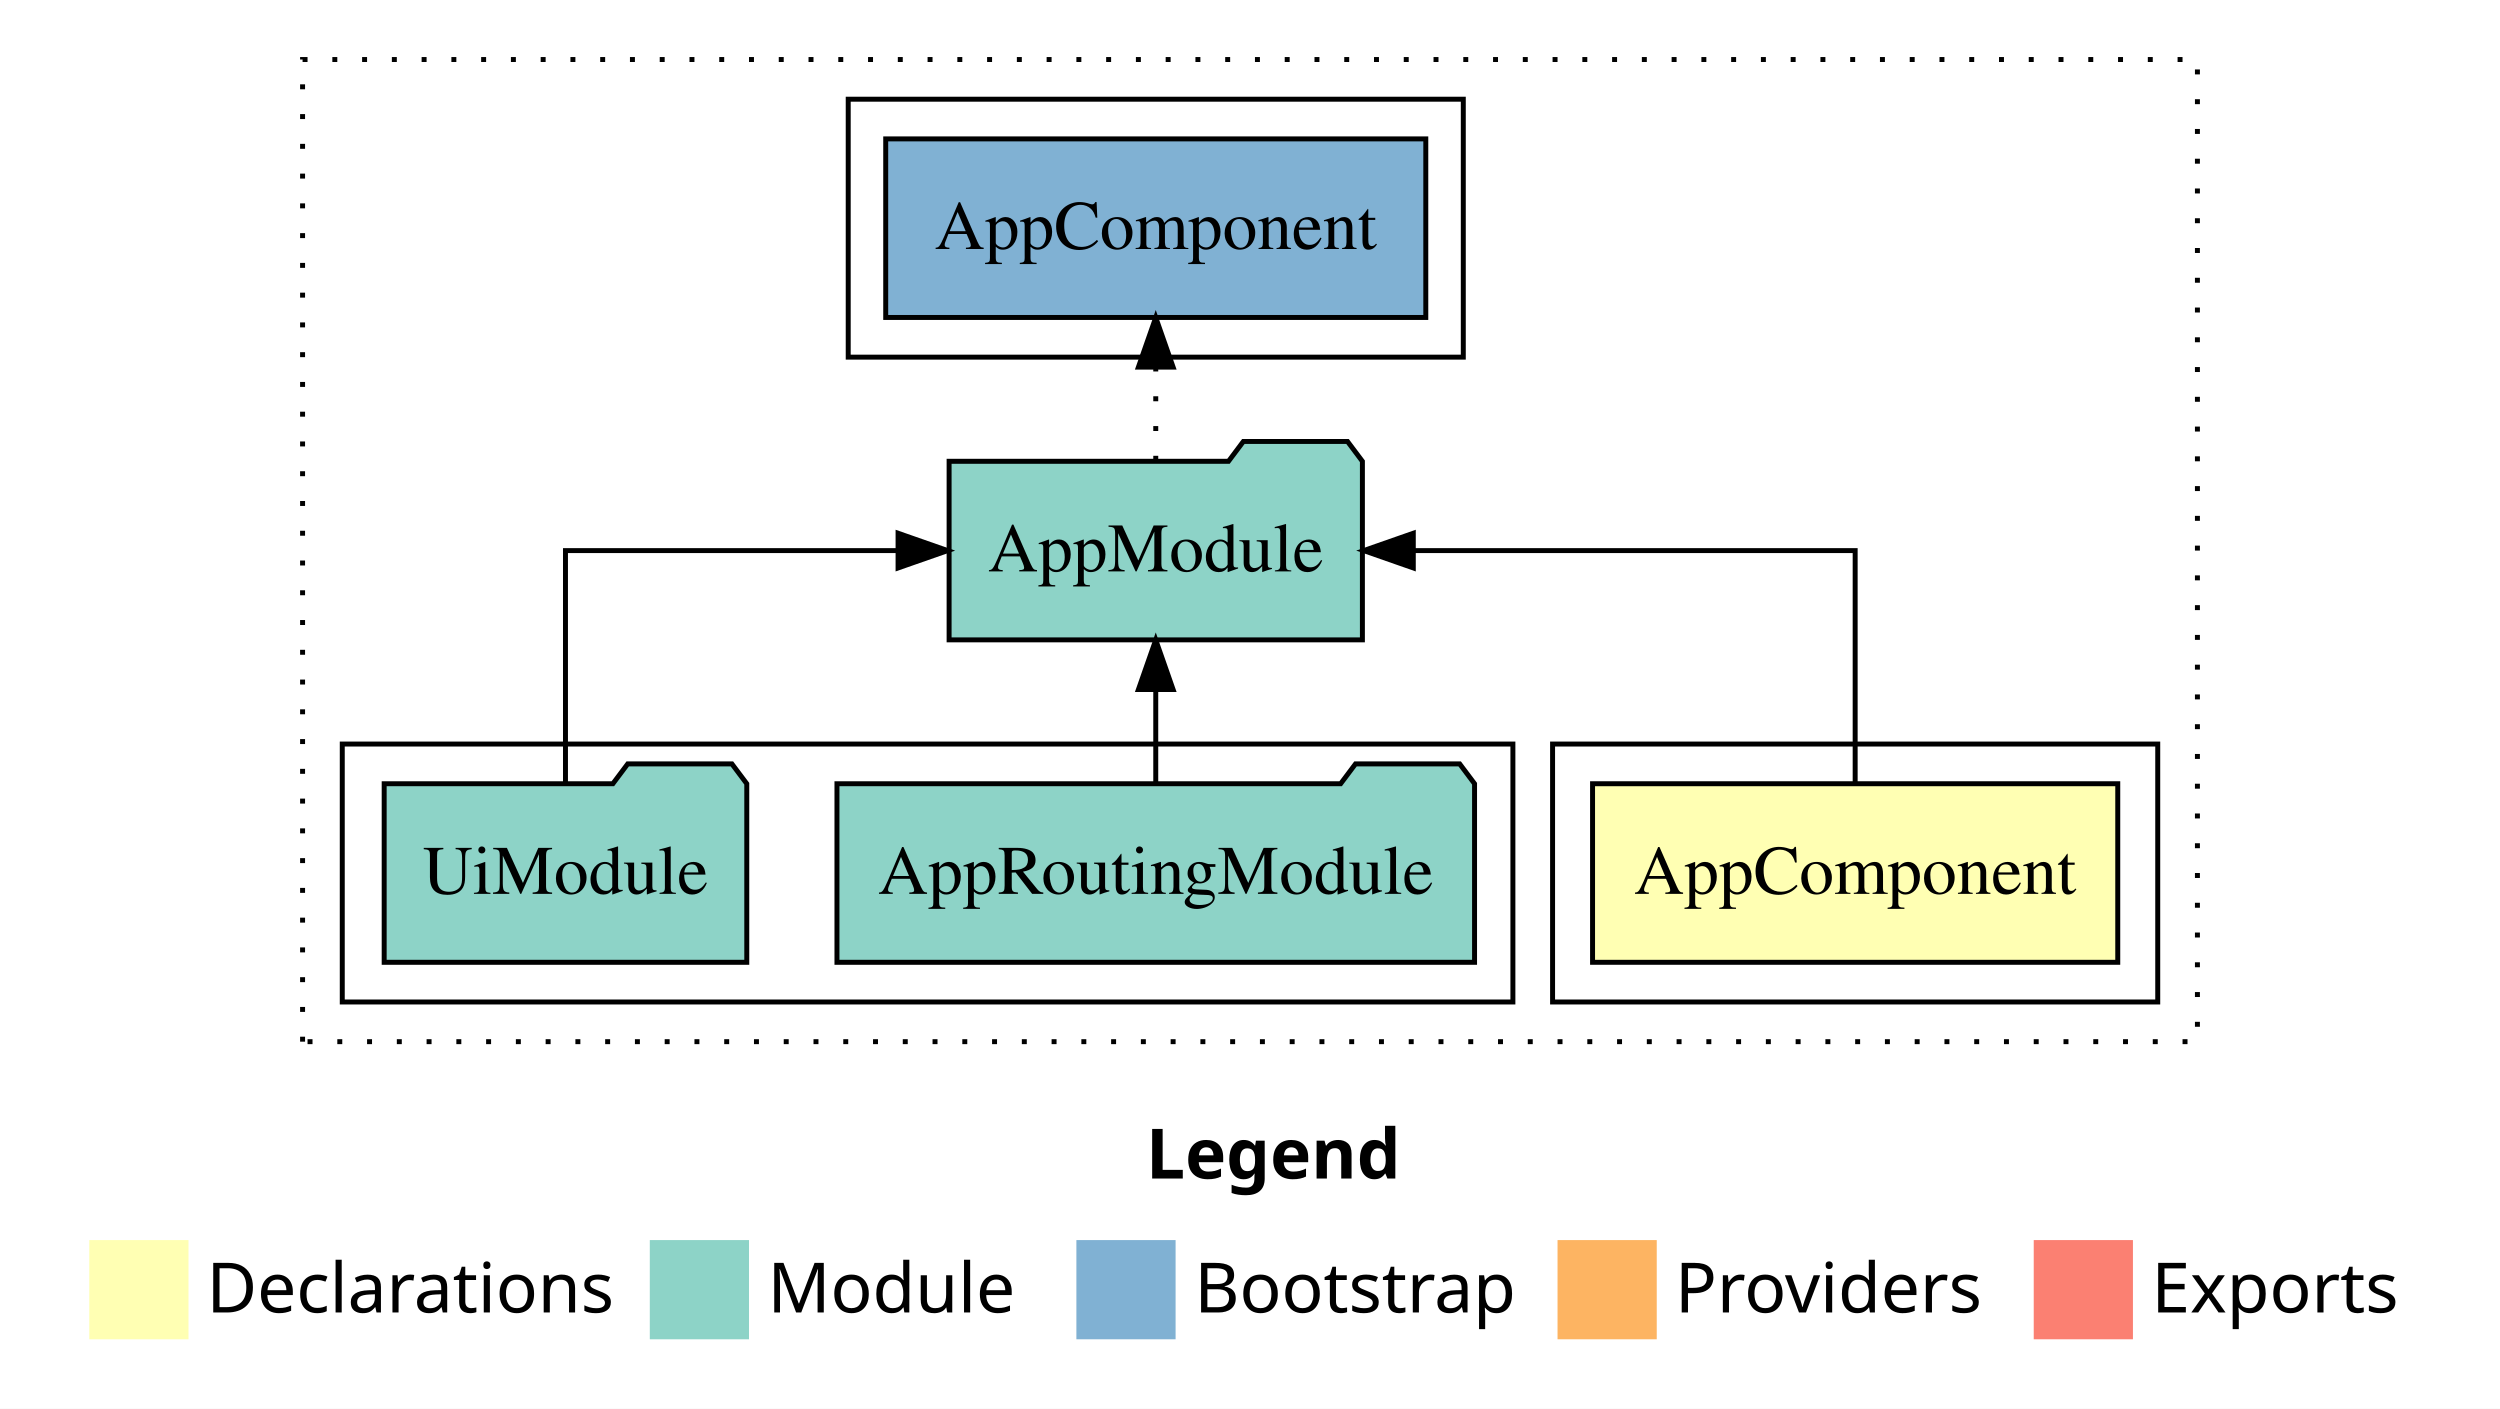
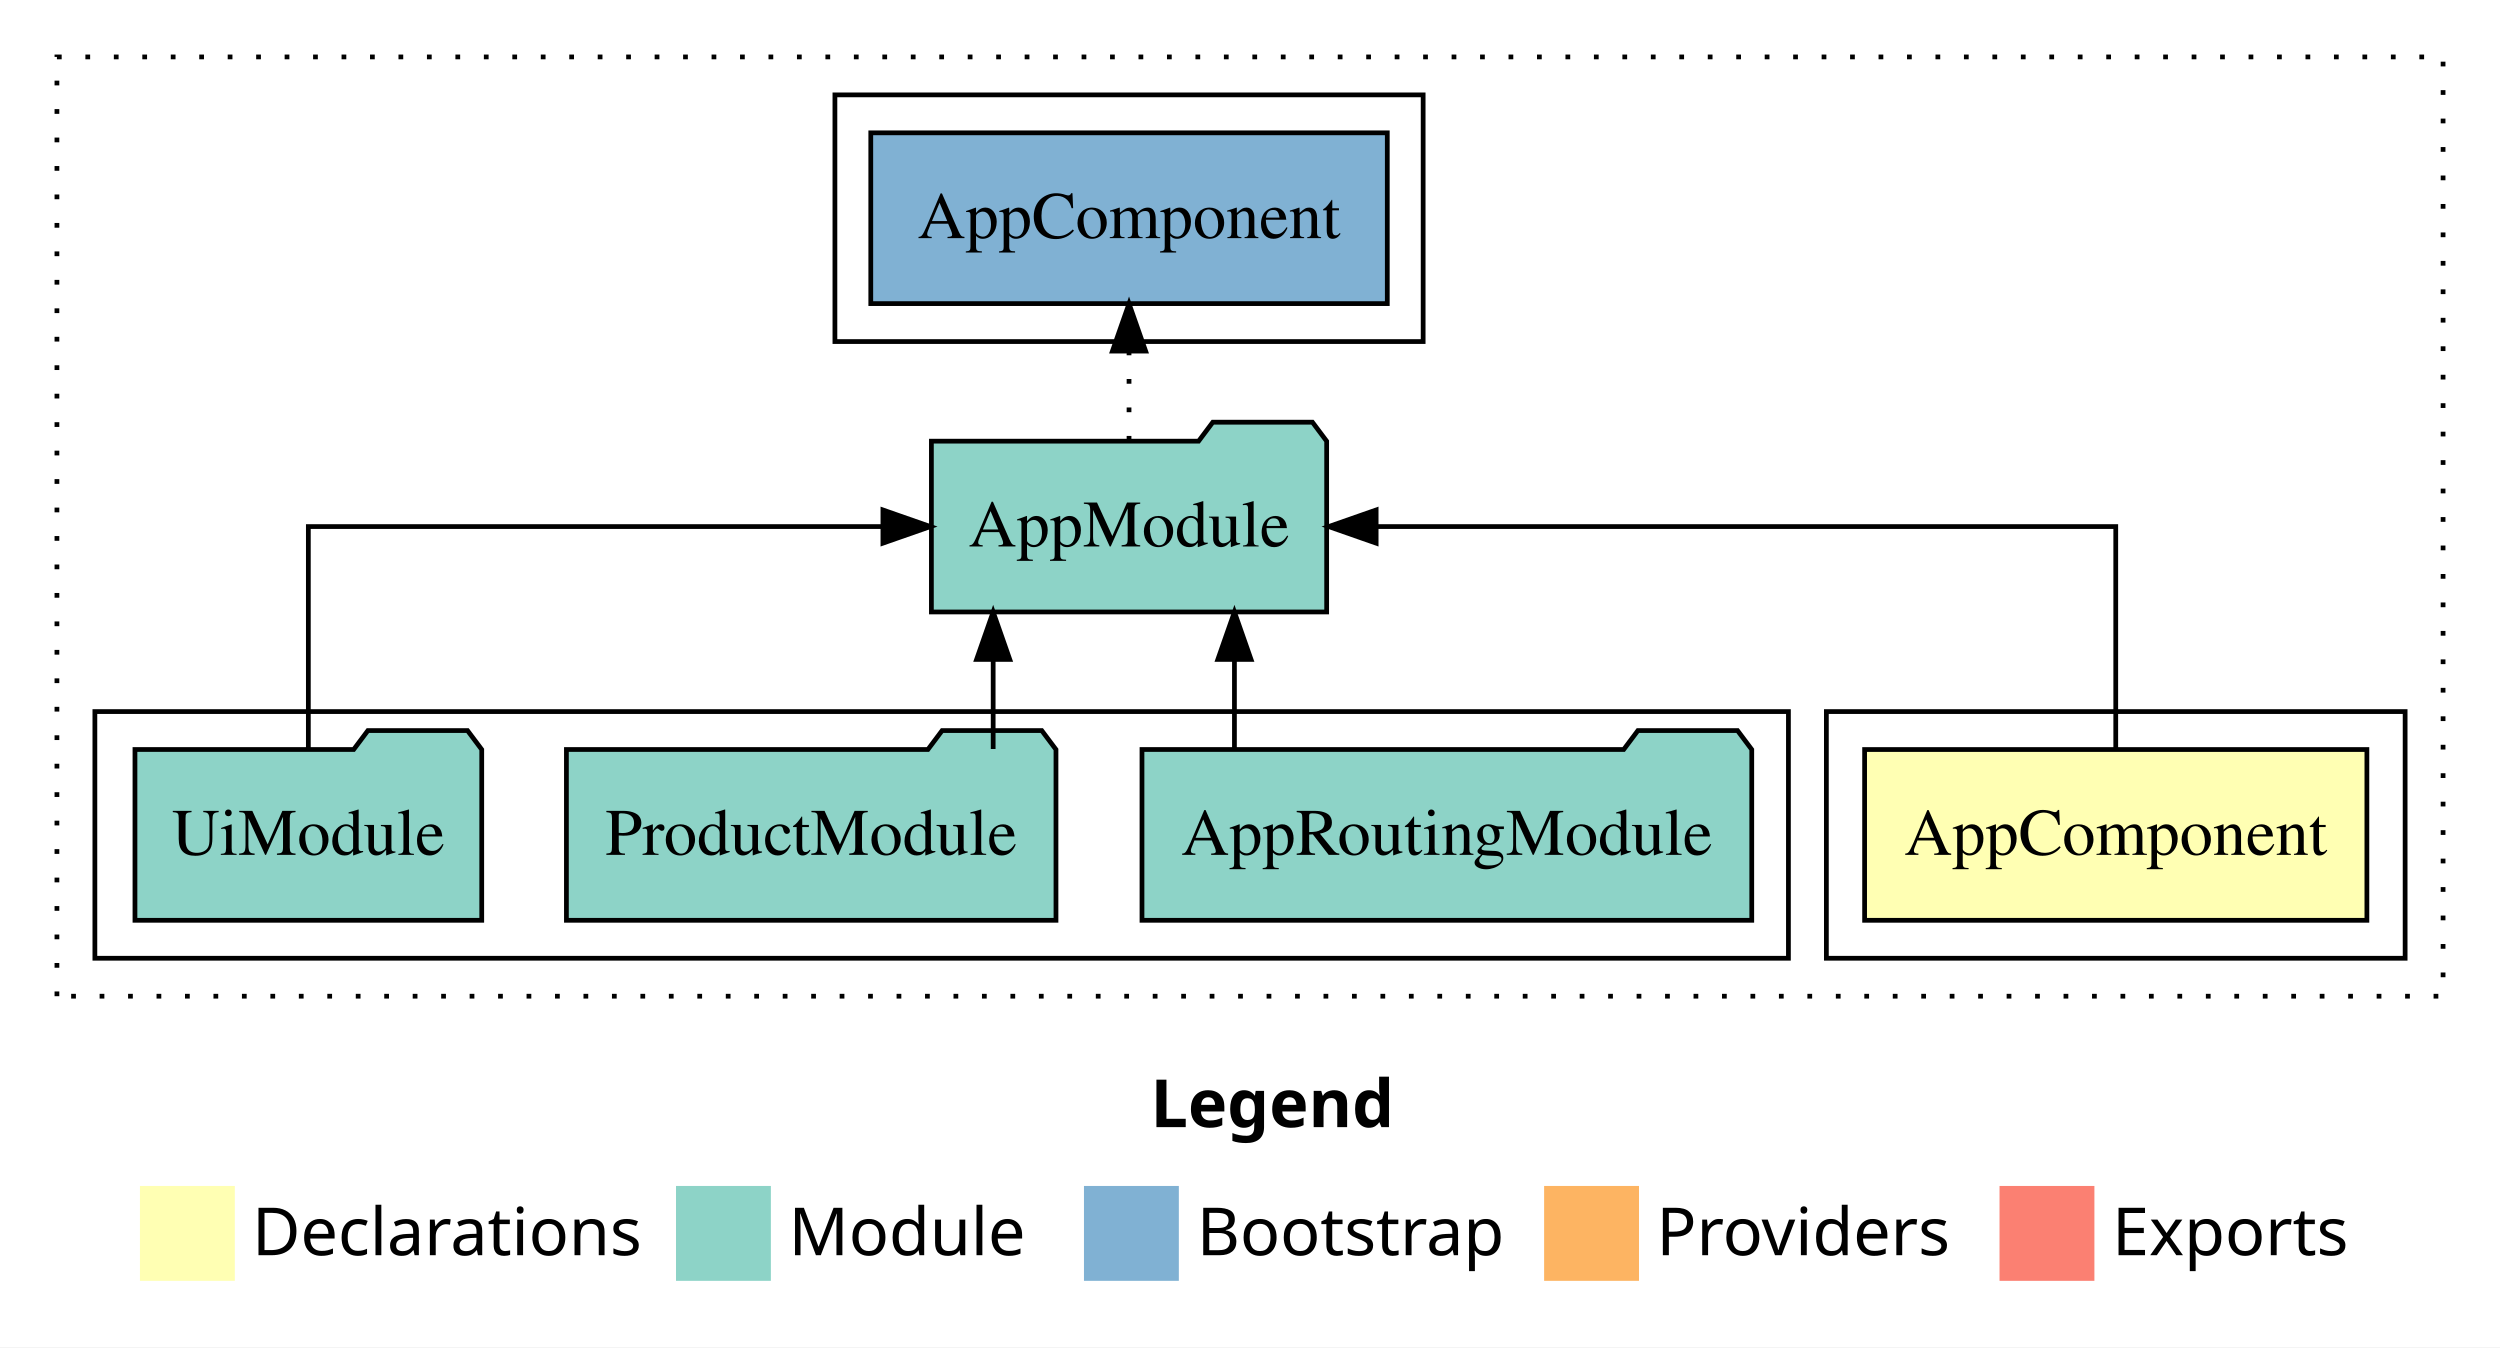
- <svg xmlns="http://www.w3.org/2000/svg" width="504pt" height="284pt" viewBox="0.00 0.00 504.00 284.00">
+ <svg xmlns="http://www.w3.org/2000/svg" width="527pt" height="284pt" viewBox="0.00 0.00 527.00 284.00">
  <g id="graph0" class="graph" transform="scale(1 1) rotate(0) translate(4 280)">
-     <polygon fill="white" stroke="transparent" points="-4,4 -4,-280 500,-280 500,4 -4,4" />
-     <text text-anchor="start" x="227.01" y="-42.4" font-family="sans-serif" font-weight="bold" font-size="14.00">Legend</text>
-     <polygon fill="#ffffb3" stroke="transparent" points="14,-10 14,-30 34,-30 34,-10 14,-10" />
-     <text text-anchor="start" x="37.63" y="-15.4" font-family="sans-serif" font-size="14.00">  Declarations</text>
-     <polygon fill="#8dd3c7" stroke="transparent" points="127,-10 127,-30 147,-30 147,-10 127,-10" />
-     <text text-anchor="start" x="150.73" y="-15.4" font-family="sans-serif" font-size="14.00">  Module</text>
-     <polygon fill="#80b1d3" stroke="transparent" points="213,-10 213,-30 233,-30 233,-10 213,-10" />
-     <text text-anchor="start" x="236.78" y="-15.4" font-family="sans-serif" font-size="14.00">  Bootstrap</text>
-     <polygon fill="#fdb462" stroke="transparent" points="310,-10 310,-30 330,-30 330,-10 310,-10" />
-     <text text-anchor="start" x="333.67" y="-15.4" font-family="sans-serif" font-size="14.00">  Providers</text>
-     <polygon fill="#fb8072" stroke="transparent" points="406,-10 406,-30 426,-30 426,-10 406,-10" />
-     <text text-anchor="start" x="429.73" y="-15.4" font-family="sans-serif" font-size="14.00">  Exports</text>
+     <polygon fill="white" stroke="transparent" points="-4,4 -4,-280 523,-280 523,4 -4,4" />
+     <text text-anchor="start" x="238.51" y="-42.4" font-family="sans-serif" font-weight="bold" font-size="14.00">Legend</text>
+     <polygon fill="#ffffb3" stroke="transparent" points="25.5,-10 25.5,-30 45.5,-30 45.5,-10 25.5,-10" />
+     <text text-anchor="start" x="49.13" y="-15.4" font-family="sans-serif" font-size="14.00">  Declarations</text>
+     <polygon fill="#8dd3c7" stroke="transparent" points="138.5,-10 138.5,-30 158.5,-30 158.5,-10 138.5,-10" />
+     <text text-anchor="start" x="162.23" y="-15.4" font-family="sans-serif" font-size="14.00">  Module</text>
+     <polygon fill="#80b1d3" stroke="transparent" points="224.5,-10 224.5,-30 244.5,-30 244.5,-10 224.5,-10" />
+     <text text-anchor="start" x="248.28" y="-15.4" font-family="sans-serif" font-size="14.00">  Bootstrap</text>
+     <polygon fill="#fdb462" stroke="transparent" points="321.5,-10 321.5,-30 341.5,-30 341.5,-10 321.5,-10" />
+     <text text-anchor="start" x="345.17" y="-15.4" font-family="sans-serif" font-size="14.00">  Providers</text>
+     <polygon fill="#fb8072" stroke="transparent" points="417.5,-10 417.5,-30 437.5,-30 437.5,-10 417.5,-10" />
+     <text text-anchor="start" x="441.23" y="-15.4" font-family="sans-serif" font-size="14.00">  Exports</text>
    <g id="clust1" class="cluster">
-       <polygon fill="none" stroke="black" stroke-dasharray="1,5" points="57,-70 57,-268 439,-268 439,-70 57,-70" />
+       <polygon fill="none" stroke="black" stroke-dasharray="1,5" points="8,-70 8,-268 511,-268 511,-70 8,-70" />
    </g>
    <g id="clust2" class="cluster">
-       <polygon fill="none" stroke="black" points="309,-78 309,-130 431,-130 431,-78 309,-78" />
+       <polygon fill="none" stroke="black" points="381,-78 381,-130 503,-130 503,-78 381,-78" />
    </g>
    <g id="clust4" class="cluster">
-       <polygon fill="none" stroke="black" points="65,-78 65,-130 301,-130 301,-78 65,-78" />
+       <polygon fill="none" stroke="black" points="16,-78 16,-130 373,-130 373,-78 16,-78" />
    </g>
    <g id="clust6" class="cluster">
-       <polygon fill="none" stroke="black" points="167,-208 167,-260 291,-260 291,-208 167,-208" />
+       <polygon fill="none" stroke="black" points="172,-208 172,-260 296,-260 296,-208 172,-208" />
    </g>
    <g id="node1" class="node">
-       <polygon fill="#ffffb3" stroke="black" points="422.94,-122 317.06,-122 317.06,-86 422.94,-86 422.94,-122" />
-       <text text-anchor="middle" x="370" y="-99.8" font-family="Times,serif" font-size="14.00">AppComponent</text>
+       <polygon fill="#ffffb3" stroke="black" points="494.94,-122 389.06,-122 389.06,-86 494.94,-86 494.94,-122" />
+       <text text-anchor="middle" x="442" y="-99.8" font-family="Times,serif" font-size="14.00">AppComponent</text>
    </g>
    <g id="node2" class="node">
-       <polygon fill="#8dd3c7" stroke="black" points="270.66,-187 267.66,-191 246.66,-191 243.66,-187 187.34,-187 187.34,-151 270.66,-151 270.66,-187" />
-       <text text-anchor="middle" x="229" y="-164.8" font-family="Times,serif" font-size="14.00">AppModule</text>
+       <polygon fill="#8dd3c7" stroke="black" points="275.66,-187 272.66,-191 251.66,-191 248.66,-187 192.34,-187 192.34,-151 275.66,-151 275.66,-187" />
+       <text text-anchor="middle" x="234" y="-164.8" font-family="Times,serif" font-size="14.00">AppModule</text>
    </g>
    <g id="edge1" class="edge">
-       <path fill="none" stroke="black" d="M370,-122.11C370,-141.34 370,-169 370,-169 370,-169 280.92,-169 280.92,-169" />
-       <polygon fill="black" stroke="black" points="280.92,-165.5 270.92,-169 280.92,-172.5 280.92,-165.5" />
+       <path fill="none" stroke="black" d="M442,-122.11C442,-141.34 442,-169 442,-169 442,-169 286.09,-169 286.09,-169" />
+       <polygon fill="black" stroke="black" points="286.09,-165.5 276.09,-169 286.09,-172.5 286.09,-165.5" />
+     </g>
+     <g id="node6" class="node">
+       <polygon fill="#80b1d3" stroke="black" points="288.44,-252 179.56,-252 179.56,-216 288.44,-216 288.44,-252" />
+       <text text-anchor="middle" x="234" y="-229.8" font-family="Times,serif" font-size="14.00">AppComponent </text>
+     </g>
+     <g id="edge5" class="edge">
+       <path fill="none" stroke="black" stroke-dasharray="1,5" d="M234,-187.11C234,-187.11 234,-205.99 234,-205.99" />
+       <polygon fill="black" stroke="black" points="230.5,-205.99 234,-215.99 237.5,-205.99 230.5,-205.99" />
+     </g>
+     <g id="node3" class="node">
+       <polygon fill="#8dd3c7" stroke="black" points="365.27,-122 362.27,-126 341.27,-126 338.27,-122 236.73,-122 236.73,-86 365.27,-86 365.27,-122" />
+       <text text-anchor="middle" x="301" y="-99.8" font-family="Times,serif" font-size="14.00">AppRoutingModule</text>
+     </g>
+     <g id="edge2" class="edge">
+       <path fill="none" stroke="black" d="M256.22,-122.11C256.22,-122.11 256.22,-140.99 256.22,-140.99" />
+       <polygon fill="black" stroke="black" points="252.72,-140.99 256.22,-150.99 259.72,-140.99 252.72,-140.99" />
+     </g>
+     <g id="node4" class="node">
+       <polygon fill="#8dd3c7" stroke="black" points="218.6,-122 215.6,-126 194.6,-126 191.6,-122 115.4,-122 115.4,-86 218.6,-86 218.6,-122" />
+       <text text-anchor="middle" x="167" y="-99.8" font-family="Times,serif" font-size="14.00">ProductModule</text>
+     </g>
+     <g id="edge3" class="edge">
+       <path fill="none" stroke="black" d="M205.36,-122.11C205.36,-122.11 205.36,-140.99 205.36,-140.99" />
+       <polygon fill="black" stroke="black" points="201.86,-140.99 205.36,-150.99 208.86,-140.99 201.86,-140.99" />
    </g>
    <g id="node5" class="node">
-       <polygon fill="#80b1d3" stroke="black" points="283.44,-252 174.56,-252 174.56,-216 283.44,-216 283.44,-252" />
-       <text text-anchor="middle" x="229" y="-229.8" font-family="Times,serif" font-size="14.00">AppComponent </text>
+       <polygon fill="#8dd3c7" stroke="black" points="97.55,-122 94.55,-126 73.55,-126 70.55,-122 24.45,-122 24.45,-86 97.55,-86 97.55,-122" />
+       <text text-anchor="middle" x="61" y="-99.8" font-family="Times,serif" font-size="14.00">UiModule</text>
    </g>
    <g id="edge4" class="edge">
-       <path fill="none" stroke="black" stroke-dasharray="1,5" d="M229,-187.11C229,-187.11 229,-205.99 229,-205.99" />
-       <polygon fill="black" stroke="black" points="225.5,-205.99 229,-215.99 232.5,-205.99 225.5,-205.99" />
-     </g>
-     <g id="node3" class="node">
-       <polygon fill="#8dd3c7" stroke="black" points="293.27,-122 290.27,-126 269.27,-126 266.27,-122 164.73,-122 164.73,-86 293.27,-86 293.27,-122" />
-       <text text-anchor="middle" x="229" y="-99.8" font-family="Times,serif" font-size="14.00">AppRoutingModule</text>
-     </g>
-     <g id="edge2" class="edge">
-       <path fill="none" stroke="black" d="M229,-122.11C229,-122.11 229,-140.99 229,-140.99" />
-       <polygon fill="black" stroke="black" points="225.5,-140.99 229,-150.99 232.5,-140.99 225.5,-140.99" />
-     </g>
-     <g id="node4" class="node">
-       <polygon fill="#8dd3c7" stroke="black" points="146.55,-122 143.55,-126 122.55,-126 119.55,-122 73.45,-122 73.45,-86 146.55,-86 146.55,-122" />
-       <text text-anchor="middle" x="110" y="-99.8" font-family="Times,serif" font-size="14.00">UiModule</text>
-     </g>
-     <g id="edge3" class="edge">
-       <path fill="none" stroke="black" d="M110,-122.11C110,-141.34 110,-169 110,-169 110,-169 177.05,-169 177.05,-169" />
-       <polygon fill="black" stroke="black" points="177.05,-172.5 187.05,-169 177.05,-165.5 177.05,-172.5" />
+       <path fill="none" stroke="black" d="M61,-122.11C61,-141.34 61,-169 61,-169 61,-169 182.12,-169 182.12,-169" />
+       <polygon fill="black" stroke="black" points="182.12,-172.5 192.12,-169 182.12,-165.5 182.12,-172.5" />
    </g>
  </g>
</svg>
